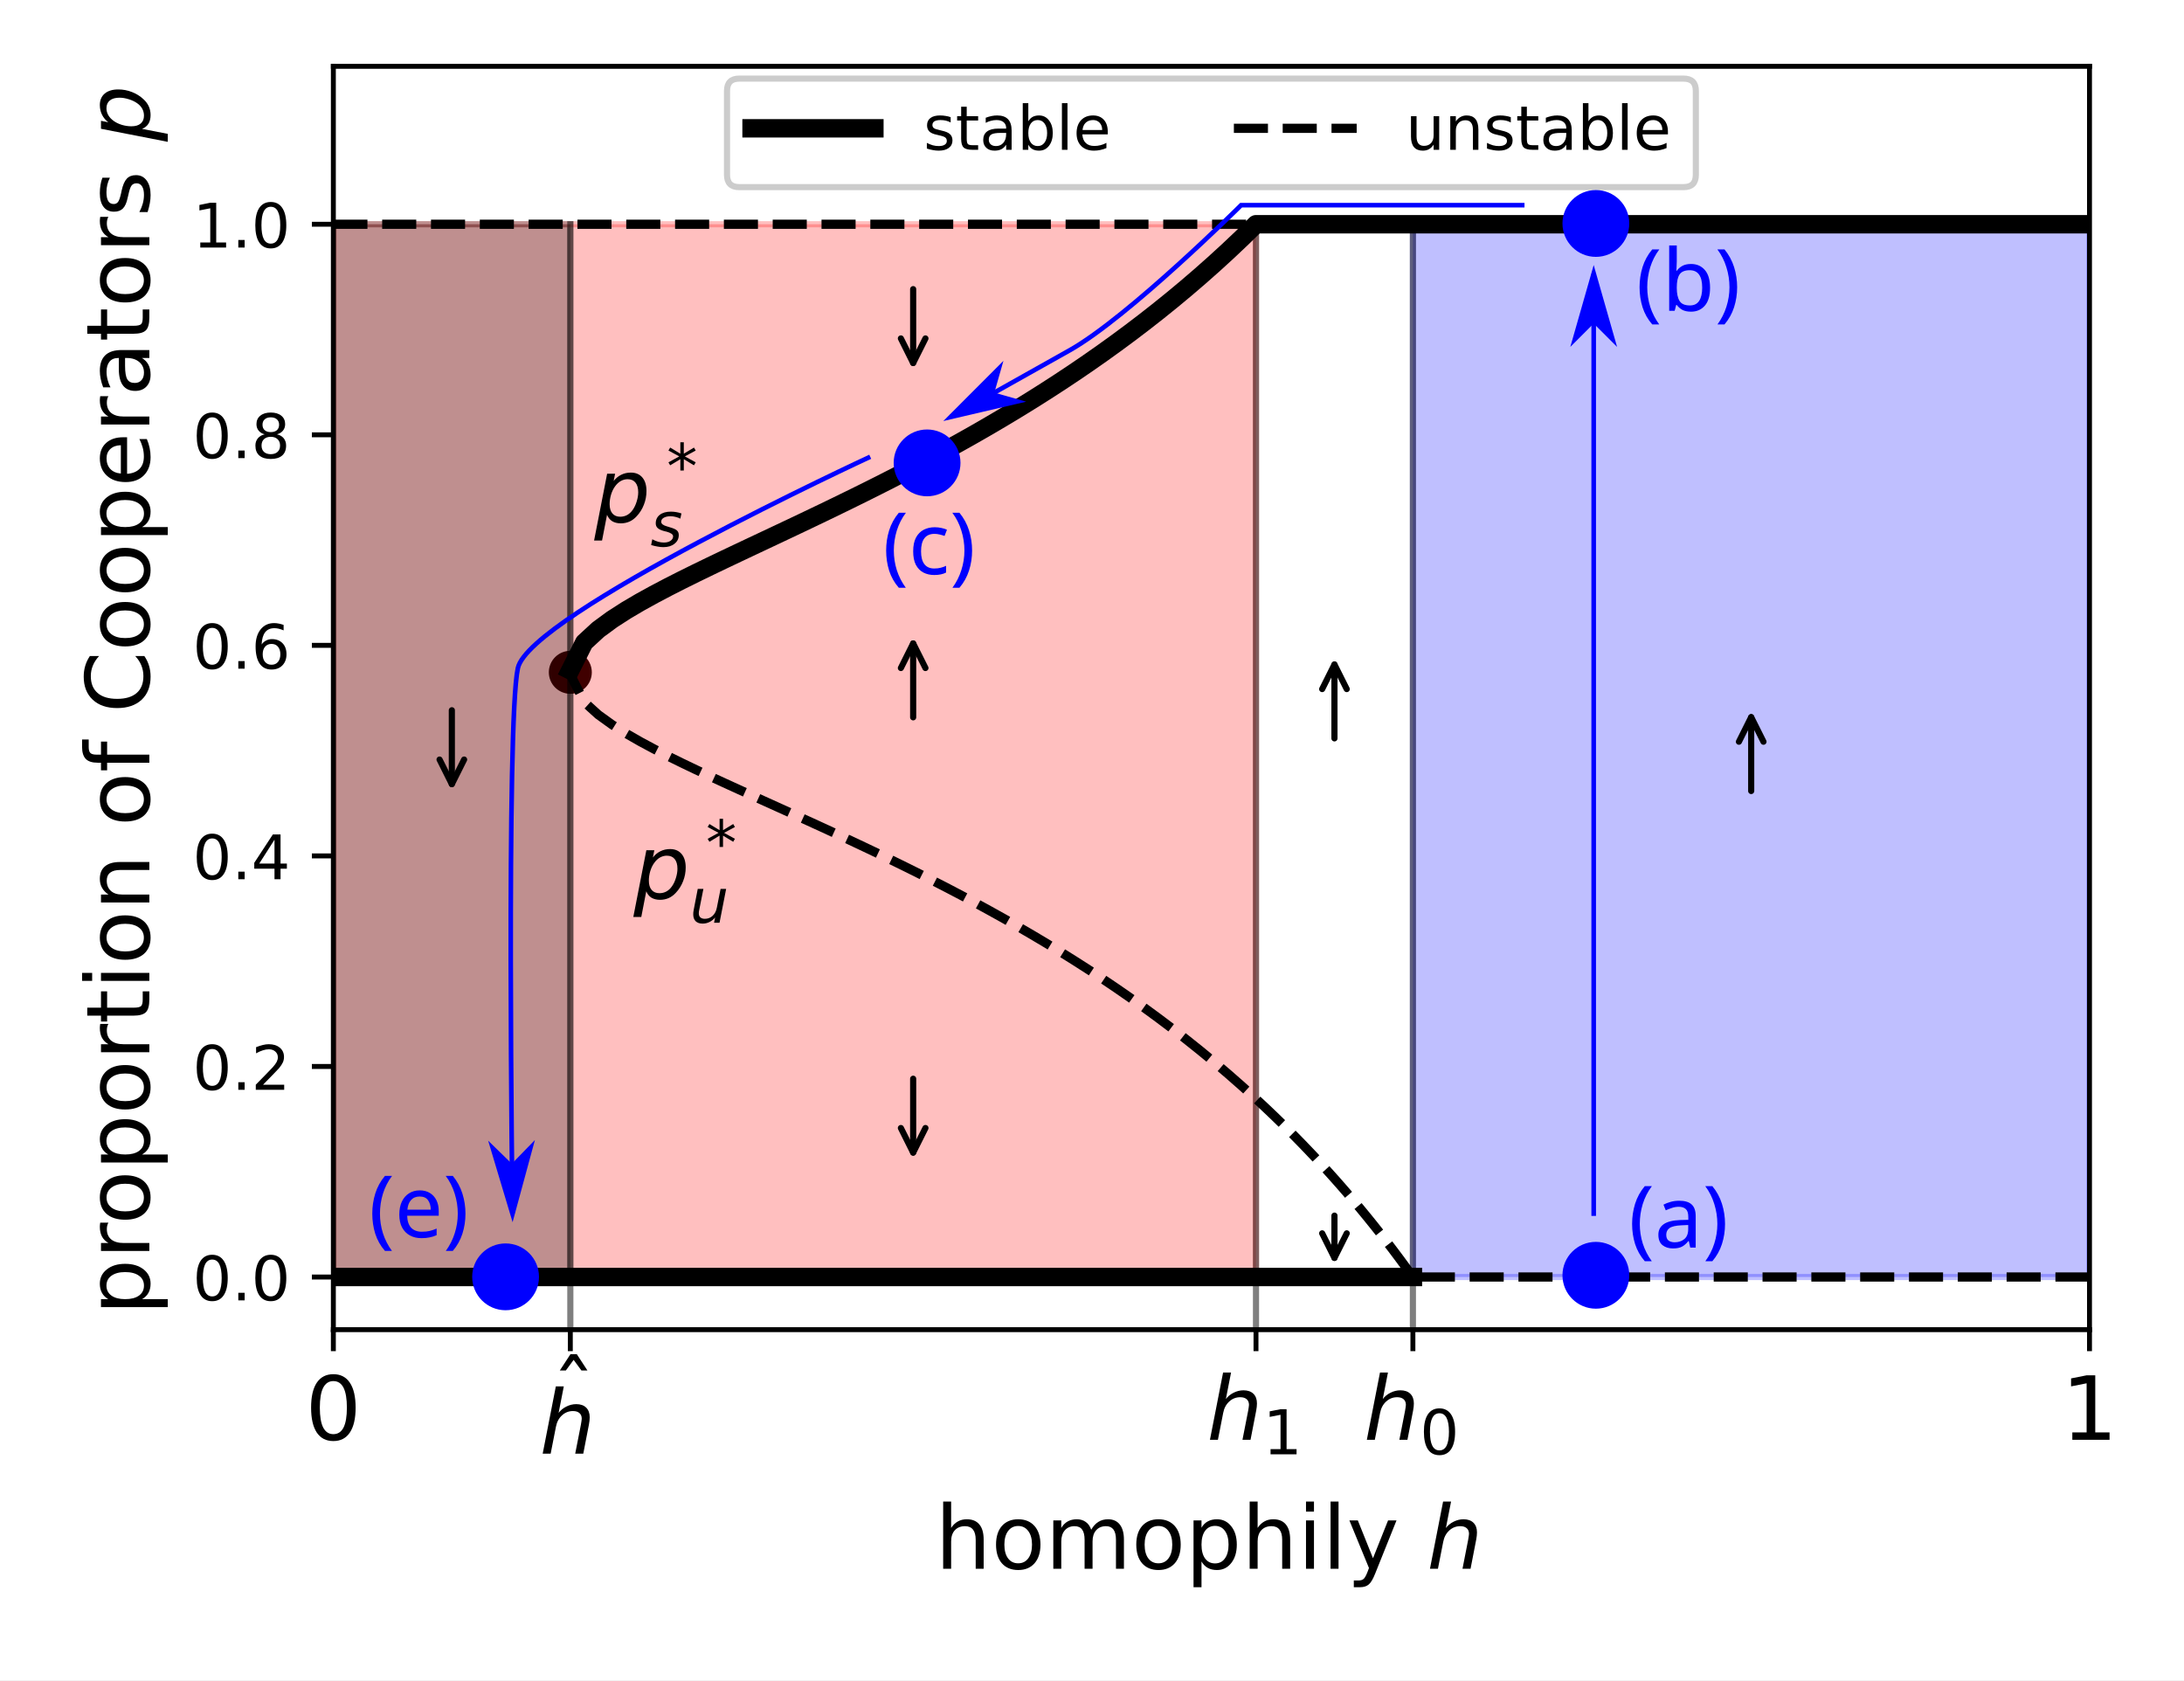
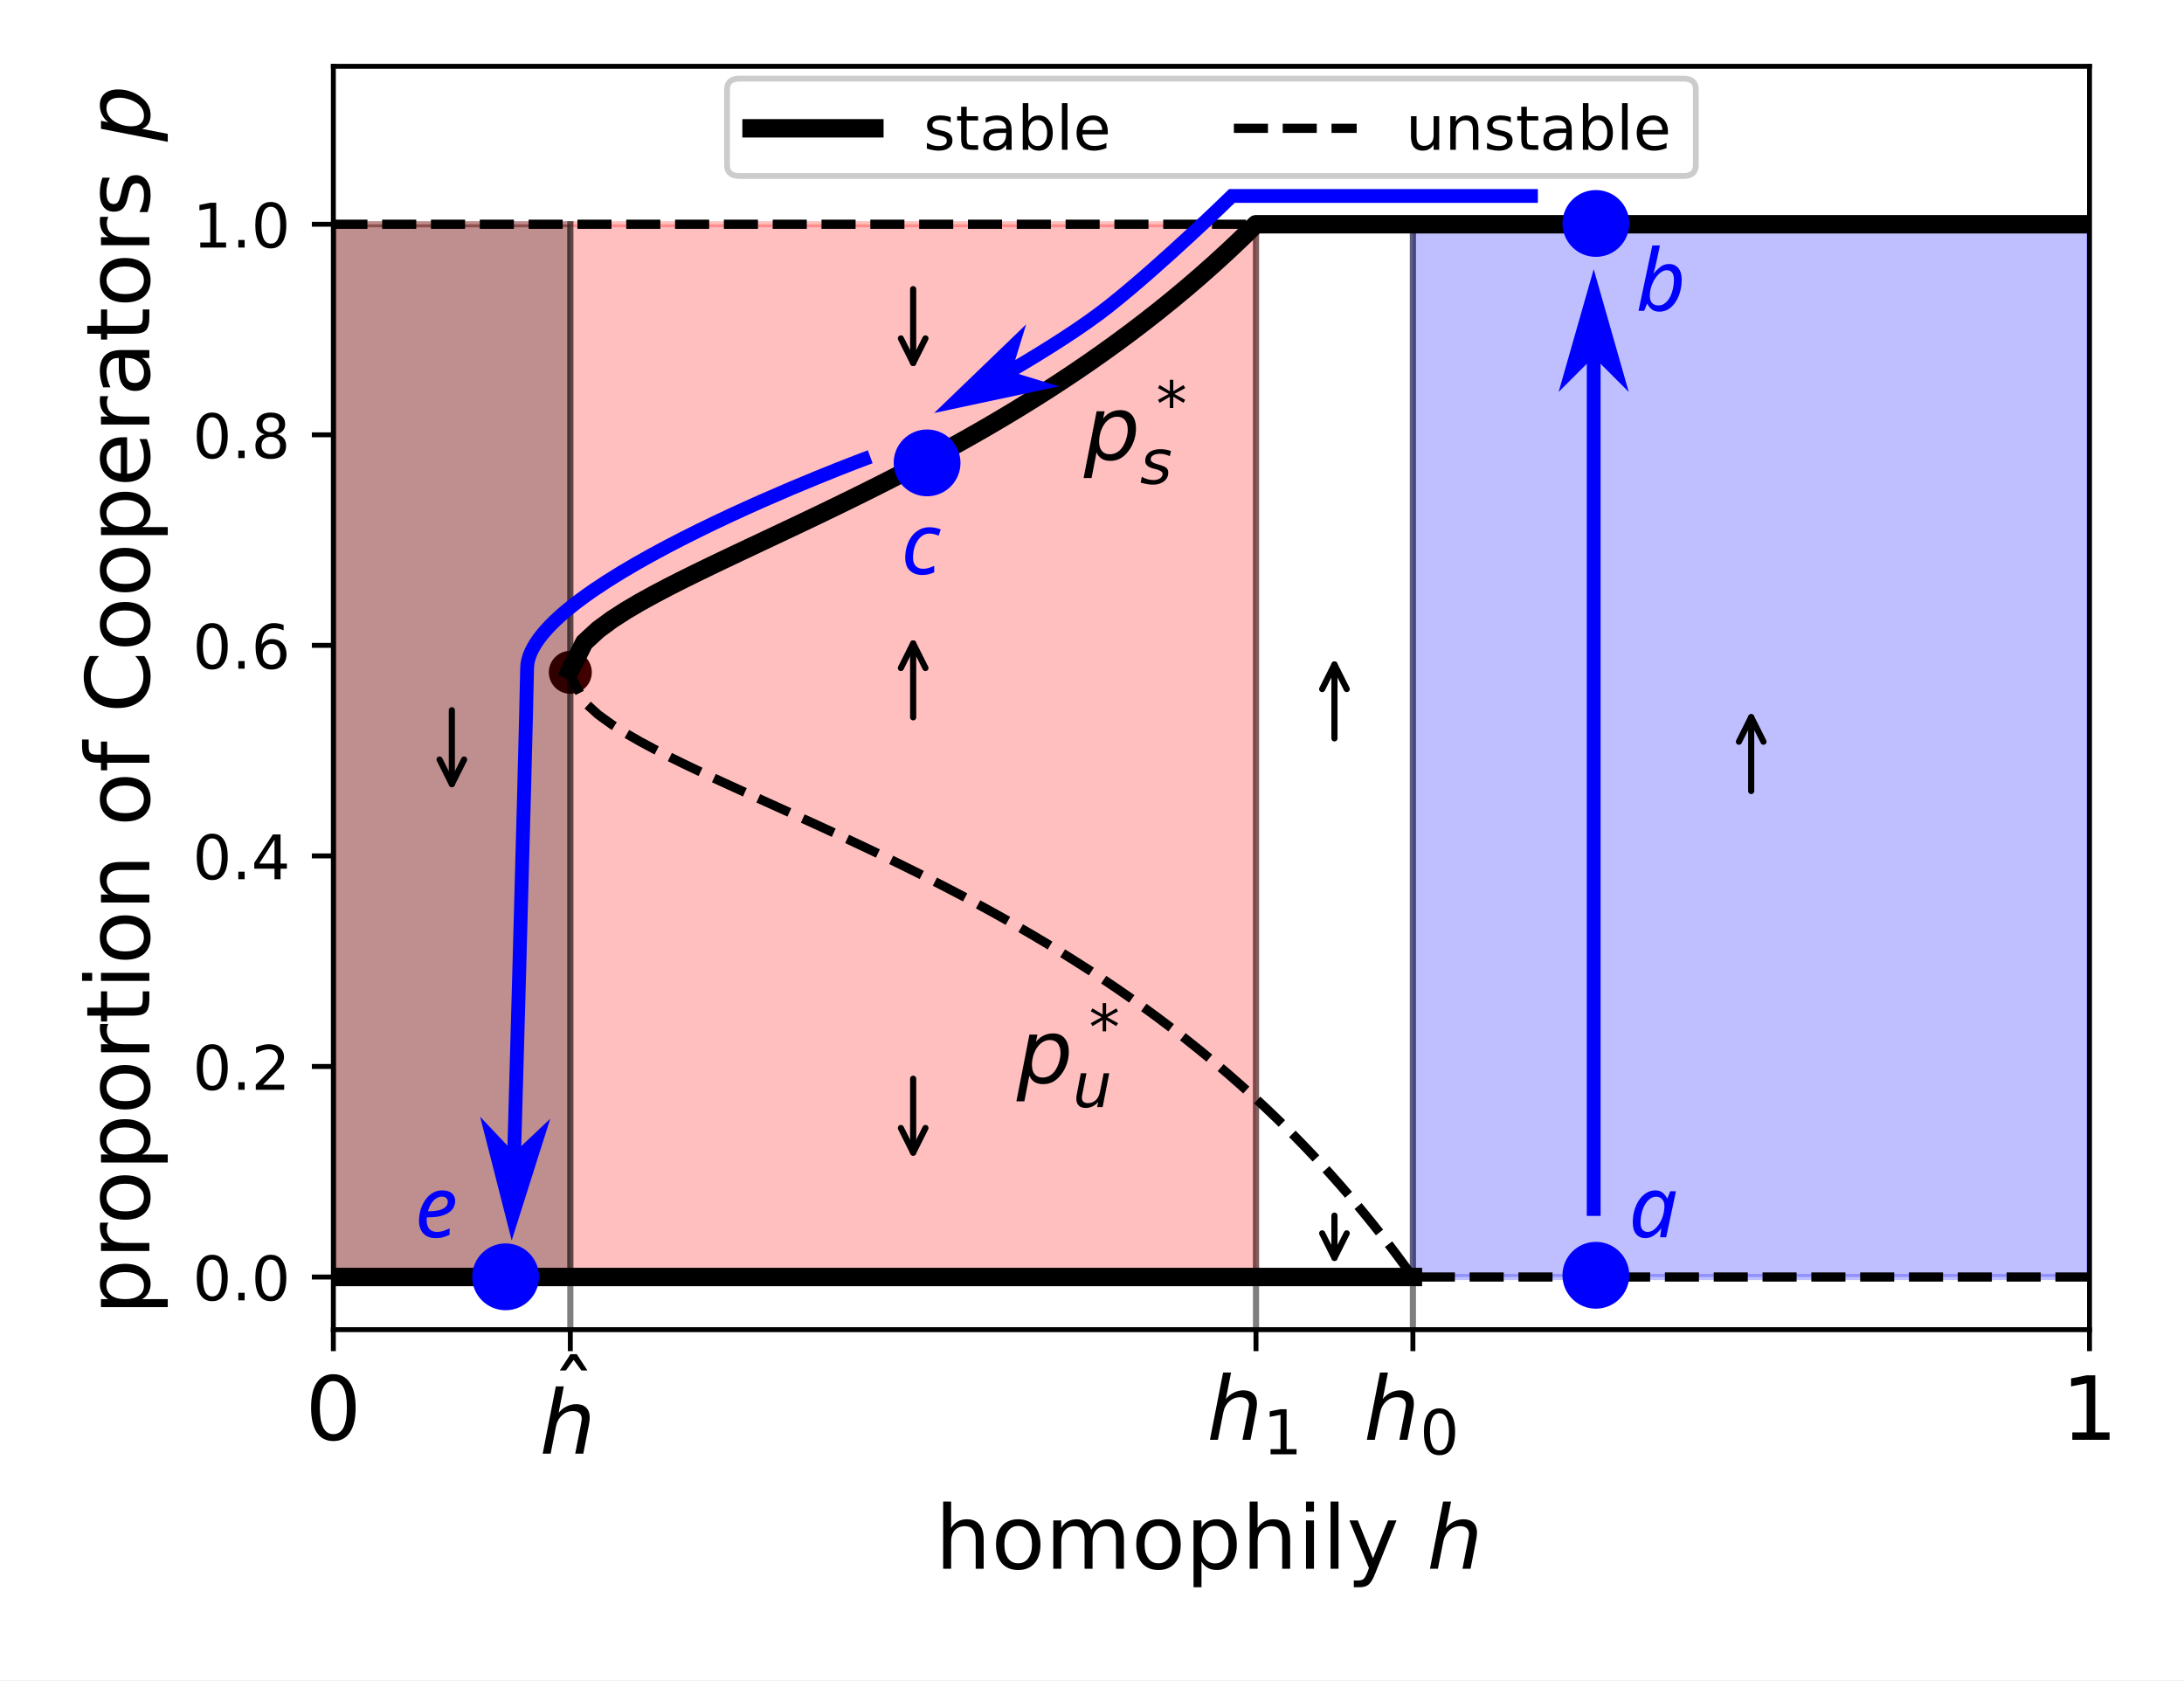
<svg xmlns="http://www.w3.org/2000/svg" version="1.1" id="svg2" xml:space="preserve" width="474.24" height="364.8" viewBox="0 0 474.24 364.8">
  <defs id="defs6">
+     <marker style="overflow:visible;" id="marker1462" refX="0.0" refY="0.0" orient="auto">
+       <path transform="scale(0.4) rotate(180) translate(10,0)" style="fill-rule:evenodd;stroke:#0000ff;stroke-width:1pt;stroke-opacity:1;fill:#0000ff;fill-opacity:1" d="M 0.0,0.0 L 5.0,-5.0 L -12.5,0.0 L 5.0,5.0 L 0.0,0.0 z " id="path1460" />
+     </marker>
+     <marker style="overflow:visible;" id="marker1386" refX="0.0" refY="0.0" orient="auto">
+       <path transform="scale(0.4) rotate(180) translate(10,0)" style="fill-rule:evenodd;stroke:#0000ff;stroke-width:1pt;stroke-opacity:1;fill:#0000ff;fill-opacity:1" d="M 0.0,0.0 L 5.0,-5.0 L -12.5,0.0 L 5.0,5.0 L 0.0,0.0 z " id="path1384" />
+     </marker>
+     <marker style="overflow:visible;" id="Arrow1Mend" refX="0.0" refY="0.0" orient="auto">
+       <path transform="scale(0.4) rotate(180) translate(10,0)" style="fill-rule:evenodd;stroke:#0000ff;stroke-width:1pt;stroke-opacity:1;fill:#0000ff;fill-opacity:1" d="M 0.0,0.0 L 5.0,-5.0 L -12.5,0.0 L 5.0,5.0 L 0.0,0.0 z " id="path1051" />
+     </marker>
    <marker style="overflow:visible;" id="marker1637" refX="0.0" refY="0.0" orient="auto">
      <path transform="scale(0.8) rotate(180) translate(12.5,0)" style="fill-rule:evenodd;stroke:#0000ff;stroke-width:1pt;stroke-opacity:1;fill:#0000ff;fill-opacity:1" d="M 0.0,0.0 L 5.0,-5.0 L -12.5,0.0 L 5.0,5.0 L 0.0,0.0 z " id="path1635" />
-     </marker>
-     <marker style="overflow:visible;" id="marker1595" refX="0.0" refY="0.0" orient="auto">
-       <path transform="scale(0.8) rotate(180) translate(12.5,0)" style="fill-rule:evenodd;stroke:#0000ff;stroke-width:1pt;stroke-opacity:1;fill:#0000ff;fill-opacity:1" d="M 0.0,0.0 L 5.0,-5.0 L -12.5,0.0 L 5.0,5.0 L 0.0,0.0 z " id="path1593" />
-     </marker>
-     <marker style="overflow:visible;" id="Arrow1Lend" refX="0.0" refY="0.0" orient="auto">
-       <path transform="scale(0.8) rotate(180) translate(12.5,0)" style="fill-rule:evenodd;stroke:#0000ff;stroke-width:1pt;stroke-opacity:1;fill:#0000ff;fill-opacity:1" d="M 0.0,0.0 L 5.0,-5.0 L -12.5,0.0 L 5.0,5.0 L 0.0,0.0 z " id="path1264" />
    </marker>
    <clipPath clipPathUnits="userSpaceOnUse" id="clipPath22">
      <path d="m 54.29,57.08 h 286 V 262.8 h -286 z" id="path20" />
    </clipPath>
    <clipPath clipPathUnits="userSpaceOnUse" id="clipPath32">
      <path d="m 54.29,57.08 h 286 V 262.8 h -286 z" id="path30" />
    </clipPath>
    <clipPath clipPathUnits="userSpaceOnUse" id="clipPath42">
      <path d="m 54.29,57.08 h 286 V 262.8 h -286 z" id="path40" />
    </clipPath>
    <clipPath clipPathUnits="userSpaceOnUse" id="clipPath52">
      <path d="m 54.29,57.08 h 286 V 262.8 h -286 z" id="path50" />
    </clipPath>
    <clipPath clipPathUnits="userSpaceOnUse" id="clipPath80">
      <path d="M -1021,-463 H 1794 V 1233 H -1021 Z" id="path78" />
    </clipPath>
    <clipPath clipPathUnits="userSpaceOnUse" id="clipPath176">
      <path d="m 54.29,57.08 h 286 V 262.8 h -286 z" id="path174" />
    </clipPath>
    <clipPath clipPathUnits="userSpaceOnUse" id="clipPath186">
      <path d="m 54.29,57.08 h 286 V 262.8 h -286 z" id="path184" />
    </clipPath>
    <clipPath clipPathUnits="userSpaceOnUse" id="clipPath196">
      <path d="m 54.29,57.08 h 286 V 262.8 h -286 z" id="path194" />
    </clipPath>
    <clipPath clipPathUnits="userSpaceOnUse" id="clipPath206">
      <path d="m 54.29,57.08 h 286 V 262.8 h -286 z" id="path204" />
    </clipPath>
    <clipPath clipPathUnits="userSpaceOnUse" id="clipPath216">
      <path d="m 54.29,57.08 h 286 V 262.8 h -286 z" id="path214" />
    </clipPath>
    <clipPath clipPathUnits="userSpaceOnUse" id="clipPath226">
      <path d="m 54.29,57.08 h 286 V 262.8 h -286 z" id="path224" />
    </clipPath>
    <clipPath clipPathUnits="userSpaceOnUse" id="clipPath236">
      <path d="m 54.29,57.08 h 286 V 262.8 h -286 z" id="path234" />
    </clipPath>
  </defs>
  <g id="g10" transform="matrix(1.333333,0,0,-1.333333,0,364.8)">
    <path d="M 0,0 H 355.68 V 273.6 H 0 Z" style="fill:#ffffff;fill-opacity:1;fill-rule:nonzero;stroke:none" id="path12" />
    <path d="m 54.29,57.08 h 286 V 262.8 h -286 z" style="fill:#ffffff;fill-opacity:1;fill-rule:nonzero;stroke:none" id="path14" />
    <g id="g16">
      <g id="g18" clip-path="url(#clipPath22)">
        <path d="m 92.882,161.122 c 0.796,0 1.559,0.316 2.121,0.879 0.563,0.563 0.879,1.326 0.879,2.121 0,0.796 -0.316,1.559 -0.879,2.121 -0.563,0.563 -1.326,0.879 -2.121,0.879 -0.796,0 -1.559,-0.316 -2.121,-0.879 -0.563,-0.563 -0.879,-1.326 -0.879,-2.121 0,-0.796 0.316,-1.559 0.879,-2.121 0.563,-0.563 1.326,-0.879 2.121,-0.879 z" style="fill:#000000;fill-opacity:1;fill-rule:nonzero;stroke:#000000;stroke-width:1;stroke-linecap:butt;stroke-linejoin:round;stroke-miterlimit:10;stroke-dasharray:none;stroke-opacity:1" id="path24" />
      </g>
    </g>
    <g id="g26">
      <g id="g28" clip-path="url(#clipPath32)">
        <path d="M 340.29,65.652 V 237.085 H 230.101 V 65.652 Z" style="fill:#0000ff;fill-opacity:0.25;fill-rule:nonzero;stroke:#0000ff;stroke-width:1;stroke-linecap:butt;stroke-linejoin:miter;stroke-miterlimit:10;stroke-dasharray:none;stroke-opacity:0.25" id="path34" />
      </g>
    </g>
    <g id="g36">
      <g id="g38" clip-path="url(#clipPath42)">
        <path d="M 204.548,65.652 V 237.085 H 54.29 V 65.652 Z" style="fill:#ff0000;fill-opacity:0.25;fill-rule:nonzero;stroke:#ff0000;stroke-width:1;stroke-linecap:butt;stroke-linejoin:miter;stroke-miterlimit:10;stroke-dasharray:none;stroke-opacity:0.25" id="path44" />
      </g>
    </g>
    <g id="g46">
      <g id="g48" clip-path="url(#clipPath52)">
        <path d="M 92.882,65.652 V 237.085 H 54.29 V 65.652 Z" style="fill:#000000;fill-opacity:0.25;fill-rule:nonzero;stroke:#000000;stroke-width:1;stroke-linecap:butt;stroke-linejoin:miter;stroke-miterlimit:10;stroke-dasharray:none;stroke-opacity:0.25" id="path54" />
      </g>
    </g>
    <g id="g56">
      <path d="m 54.29,57.08 v -3.5" style="fill:#000000;fill-opacity:1;fill-rule:nonzero;stroke:#000000;stroke-width:0.8;stroke-linecap:butt;stroke-linejoin:round;stroke-miterlimit:10;stroke-dasharray:none;stroke-opacity:1" id="path58" />
      <text transform="matrix(1,0,0,-1,49.71187,39.1425)" style="font-variant:normal;font-weight:normal;font-size:14.4px;font-family:'DejaVu Sans';-inkscape-font-specification:DejaVuSans;writing-mode:lr-tb;fill:#000000;fill-opacity:1;fill-rule:nonzero;stroke:none" id="text62">
        <tspan x="0" y="0" id="tspan60">0</tspan>
      </text>
      <path d="m 92.882,57.08 v -3.5" style="fill:#000000;fill-opacity:1;fill-rule:nonzero;stroke:#000000;stroke-width:0.8;stroke-linecap:butt;stroke-linejoin:round;stroke-miterlimit:10;stroke-dasharray:none;stroke-opacity:1" id="path64" />
      <g id="g66" transform="translate(87.88169,36.08)">
        <text transform="matrix(1,0,0,-1,0,0.809375)" style="font-style:italic;font-variant:normal;font-size:14.4px;font-family:'DejaVu Sans';-inkscape-font-specification:DejaVuSans-Oblique;writing-mode:lr-tb;fill:#000000;fill-opacity:1;fill-rule:nonzero;stroke:none" id="text70">
          <tspan x="0" y="0" id="tspan68">h</tspan>
        </text>
        <g id="g72" transform="matrix(0.0144,0,0,0.0144,9.123905,5.484375)">
          <g id="g74">
            <g id="g76" clip-path="url(#clipPath80)">
              <path d="m -285,800 h 72 L -93,616 h -68 l -88,120 -88,-120 h -68 l 120,184 m 36,-240 v 0" style="fill:#000000;fill-opacity:1;fill-rule:nonzero;stroke:none" id="path82" />
            </g>
          </g>
        </g>
      </g>
      <path d="m 204.548,57.08 v -3.5" style="fill:#000000;fill-opacity:1;fill-rule:nonzero;stroke:#000000;stroke-width:0.8;stroke-linecap:butt;stroke-linejoin:round;stroke-miterlimit:10;stroke-dasharray:none;stroke-opacity:1" id="path84" />
      <g id="g86" transform="translate(196.5481,39.08)">
        <text transform="matrix(1,0,0,-1,0,0.0625)" style="font-style:italic;font-variant:normal;font-size:14.4px;font-family:'DejaVu Sans';-inkscape-font-specification:DejaVuSans-Oblique;writing-mode:lr-tb;fill:#000000;fill-opacity:1;fill-rule:nonzero;stroke:none" id="text90">
          <tspan x="0" y="0" id="tspan88">h</tspan>
        </text>
        <text transform="matrix(1,0,0,-1,9.120621,-2.3)" style="font-variant:normal;font-weight:normal;font-size:10.08px;font-family:'DejaVu Sans';-inkscape-font-specification:DejaVuSans;writing-mode:lr-tb;fill:#000000;fill-opacity:1;fill-rule:nonzero;stroke:none" id="text94">
          <tspan x="0" y="0" id="tspan92">1</tspan>
        </text>
      </g>
      <path d="m 230.101,57.08 v -3.5" style="fill:#000000;fill-opacity:1;fill-rule:nonzero;stroke:#000000;stroke-width:0.8;stroke-linecap:butt;stroke-linejoin:round;stroke-miterlimit:10;stroke-dasharray:none;stroke-opacity:1" id="path96" />
      <g id="g98" transform="translate(222.1009,39.08)">
        <text transform="matrix(1,0,0,-1,0,0.0625)" style="font-style:italic;font-variant:normal;font-size:14.4px;font-family:'DejaVu Sans';-inkscape-font-specification:DejaVuSans-Oblique;writing-mode:lr-tb;fill:#000000;fill-opacity:1;fill-rule:nonzero;stroke:none" id="text102">
          <tspan x="0" y="0" id="tspan100">h</tspan>
        </text>
        <text transform="matrix(1,0,0,-1,9.120621,-2.3)" style="font-variant:normal;font-weight:normal;font-size:10.08px;font-family:'DejaVu Sans';-inkscape-font-specification:DejaVuSans;writing-mode:lr-tb;fill:#000000;fill-opacity:1;fill-rule:nonzero;stroke:none" id="text106">
          <tspan x="0" y="0" id="tspan104">0</tspan>
        </text>
      </g>
      <path d="m 340.29,57.08 v -3.5" style="fill:#000000;fill-opacity:1;fill-rule:nonzero;stroke:#000000;stroke-width:0.8;stroke-linecap:butt;stroke-linejoin:round;stroke-miterlimit:10;stroke-dasharray:none;stroke-opacity:1" id="path108" />
      <text transform="matrix(1,0,0,-1,335.7119,39.1425)" style="font-variant:normal;font-weight:normal;font-size:14.4px;font-family:'DejaVu Sans';-inkscape-font-specification:DejaVuSans;writing-mode:lr-tb;fill:#000000;fill-opacity:1;fill-rule:nonzero;stroke:none" id="text112">
        <tspan x="0" y="0" id="tspan110">1</tspan>
      </text>
      <g id="g114" transform="translate(152.29,18.08)">
        <text transform="matrix(1,0,0,-1,0,0.0625)" style="font-variant:normal;font-weight:normal;font-size:14.4px;font-family:'DejaVu Sans';-inkscape-font-specification:DejaVuSans;writing-mode:lr-tb;fill:#000000;fill-opacity:1;fill-rule:nonzero;stroke:none" id="text118">
          <tspan x="0 9.121 17.925 31.943 40.748 49.882 59.003 63.001 66.999 75.516" y="0" id="tspan116">homophily </tspan>
        </text>
        <text transform="matrix(1,0,0,-1,80.08997,0.0625)" style="font-style:italic;font-variant:normal;font-size:14.4px;font-family:'DejaVu Sans';-inkscape-font-specification:DejaVuSans-Oblique;writing-mode:lr-tb;fill:#000000;fill-opacity:1;fill-rule:nonzero;stroke:none" id="text122">
          <tspan x="0" y="0" id="tspan120">h</tspan>
        </text>
      </g>
      <path d="m 54.29,65.652 h -3.5" style="fill:#000000;fill-opacity:1;fill-rule:nonzero;stroke:#000000;stroke-width:0.8;stroke-linecap:butt;stroke-linejoin:round;stroke-miterlimit:10;stroke-dasharray:none;stroke-opacity:1" id="path124" />
      <text transform="matrix(1,0,0,-1,31.38375,61.85479)" style="font-variant:normal;font-weight:normal;font-size:10px;font-family:'DejaVu Sans';-inkscape-font-specification:DejaVuSans;writing-mode:lr-tb;fill:#000000;fill-opacity:1;fill-rule:nonzero;stroke:none" id="text128">
        <tspan x="0 6.36 9.54" y="0" id="tspan126">0.0</tspan>
      </text>
      <path d="m 54.29,99.938 h -3.5" style="fill:#000000;fill-opacity:1;fill-rule:nonzero;stroke:#000000;stroke-width:0.8;stroke-linecap:butt;stroke-linejoin:round;stroke-miterlimit:10;stroke-dasharray:none;stroke-opacity:1" id="path130" />
      <text transform="matrix(1,0,0,-1,31.38375,96.14146)" style="font-variant:normal;font-weight:normal;font-size:10px;font-family:'DejaVu Sans';-inkscape-font-specification:DejaVuSans;writing-mode:lr-tb;fill:#000000;fill-opacity:1;fill-rule:nonzero;stroke:none" id="text134">
        <tspan x="0 6.36 9.54" y="0" id="tspan132">0.2</tspan>
      </text>
      <path d="m 54.29,134.225 h -3.5" style="fill:#000000;fill-opacity:1;fill-rule:nonzero;stroke:#000000;stroke-width:0.8;stroke-linecap:butt;stroke-linejoin:round;stroke-miterlimit:10;stroke-dasharray:none;stroke-opacity:1" id="path136" />
      <text transform="matrix(1,0,0,-1,31.38375,130.4281)" style="font-variant:normal;font-weight:normal;font-size:10px;font-family:'DejaVu Sans';-inkscape-font-specification:DejaVuSans;writing-mode:lr-tb;fill:#000000;fill-opacity:1;fill-rule:nonzero;stroke:none" id="text140">
        <tspan x="0 6.36 9.54" y="0" id="tspan138">0.4</tspan>
      </text>
      <path d="m 54.29,168.512 h -3.5" style="fill:#000000;fill-opacity:1;fill-rule:nonzero;stroke:#000000;stroke-width:0.8;stroke-linecap:butt;stroke-linejoin:round;stroke-miterlimit:10;stroke-dasharray:none;stroke-opacity:1" id="path142" />
      <text transform="matrix(1,0,0,-1,31.38375,164.7148)" style="font-variant:normal;font-weight:normal;font-size:10px;font-family:'DejaVu Sans';-inkscape-font-specification:DejaVuSans;writing-mode:lr-tb;fill:#000000;fill-opacity:1;fill-rule:nonzero;stroke:none" id="text146">
        <tspan x="0 6.36 9.54" y="0" id="tspan144">0.6</tspan>
      </text>
      <path d="m 54.29,202.798 h -3.5" style="fill:#000000;fill-opacity:1;fill-rule:nonzero;stroke:#000000;stroke-width:0.8;stroke-linecap:butt;stroke-linejoin:round;stroke-miterlimit:10;stroke-dasharray:none;stroke-opacity:1" id="path148" />
      <text transform="matrix(1,0,0,-1,31.38375,199.0015)" style="font-variant:normal;font-weight:normal;font-size:10px;font-family:'DejaVu Sans';-inkscape-font-specification:DejaVuSans;writing-mode:lr-tb;fill:#000000;fill-opacity:1;fill-rule:nonzero;stroke:none" id="text152">
        <tspan x="0 6.36 9.54" y="0" id="tspan150">0.8</tspan>
      </text>
      <path d="m 54.29,237.085 h -3.5" style="fill:#000000;fill-opacity:1;fill-rule:nonzero;stroke:#000000;stroke-width:0.8;stroke-linecap:butt;stroke-linejoin:round;stroke-miterlimit:10;stroke-dasharray:none;stroke-opacity:1" id="path154" />
      <text transform="matrix(1,0,0,-1,31.38375,233.2881)" style="font-variant:normal;font-weight:normal;font-size:10px;font-family:'DejaVu Sans';-inkscape-font-specification:DejaVuSans;writing-mode:lr-tb;fill:#000000;fill-opacity:1;fill-rule:nonzero;stroke:none" id="text158">
        <tspan x="0 6.36 9.54" y="0" id="tspan156">1.0</tspan>
      </text>
      <g id="g160" transform="rotate(90,-17.52812,41.91188)">
        <text transform="matrix(1,0,0,-1,0,0.0625)" style="font-variant:normal;font-weight:normal;font-size:14.4px;font-family:'DejaVu Sans';-inkscape-font-specification:DejaVuSans;writing-mode:lr-tb;fill:#000000;fill-opacity:1;fill-rule:nonzero;stroke:none" id="text164">
          <tspan x="0 9.135 15.051 23.856 32.99 41.795 47.711 53.353 57.352 66.156 75.277 79.851 88.655 93.722 98.296 108.344 117.149 125.953 135.088 143.941 149.858 158.676 164.319 173.123 179.04 186.537" y="0" id="tspan162">proportion of Cooperators </tspan>
        </text>
        <text transform="matrix(1,0,0,-1,191.1113,0.0625)" style="font-style:italic;font-variant:normal;font-size:14.4px;font-family:'DejaVu Sans';-inkscape-font-specification:DejaVuSans-Oblique;writing-mode:lr-tb;fill:#000000;fill-opacity:1;fill-rule:nonzero;stroke:none" id="text168">
          <tspan x="0" y="0" id="tspan166">p</tspan>
        </text>
      </g>
    </g>
    <g id="g170">
      <g id="g172" clip-path="url(#clipPath176)">
        <path d="m 340.29,237.085 h -110.189 -1.065 -1.065 -1.065 -1.065 -1.065 -1.065 -1.065 -1.065 -1.065 -1.065 -1.065 -1.065 -1.065 -1.065 -1.065 -1.065 -1.065 -1.065 -1.065 -1.065 -1.065 -1.065 -1.065 -1.065 l -2.279,-2.228 -2.279,-2.154 -2.279,-2.084 -2.279,-2.018 -2.279,-1.955 -2.279,-1.895 -2.279,-1.839 -2.279,-1.785 -2.279,-1.733 -2.279,-1.685 -2.279,-1.639 -2.279,-1.595 -2.279,-1.553 -2.279,-1.513 -2.279,-1.476 -2.279,-1.44 -2.279,-1.406 -2.279,-1.374 -2.279,-1.343 -2.279,-1.315 -2.279,-1.287 -2.279,-1.262 -2.279,-1.238 -2.279,-1.215 -2.279,-1.194 -2.279,-1.175 -2.279,-1.157 -2.279,-1.14 -2.279,-1.125 -2.279,-1.112 -2.279,-1.101 -2.279,-1.091 -2.279,-1.083 -2.279,-1.077 -2.279,-1.074 -2.279,-1.073 -2.279,-1.076 -2.279,-1.081 -2.279,-1.091 -2.279,-1.106 -2.279,-1.128 -2.279,-1.158 -2.279,-1.199 -2.279,-1.257 -2.279,-1.34 -2.279,-1.465 -2.279,-1.673 -2.279,-2.097 -2.279,-4.532" style="fill:none;stroke:#000000;stroke-width:3;stroke-linecap:square;stroke-linejoin:round;stroke-miterlimit:10;stroke-dasharray:none;stroke-opacity:1" id="path178" />
      </g>
    </g>
    <g id="g180">
      <g id="g182" clip-path="url(#clipPath186)">
        <path d="M 340.29,65.652 H 230.101 l -1.065,1.477 -1.065,1.449 -1.065,1.421 -1.065,1.395 -1.065,1.369 -1.065,1.343 -1.065,1.319 -1.065,1.295 -1.065,1.272 -1.065,1.249 -1.065,1.227 -1.065,1.206 -1.065,1.185 -1.065,1.165 -1.065,1.145 -1.065,1.126 -1.065,1.107 -1.065,1.089 -1.065,1.071 -1.065,1.054 -1.065,1.037 -1.065,1.021 -1.065,1.005 -1.065,0.989 -2.279,2.067 -2.279,2 -2.279,1.938 -2.279,1.878 -2.279,1.821 -2.279,1.768 -2.279,1.716 -2.279,1.668 -2.279,1.622 -2.279,1.578 -2.279,1.536 -2.279,1.496 -2.279,1.458 -2.279,1.422 -2.279,1.388 -2.279,1.356 -2.279,1.325 -2.279,1.296 -2.279,1.269 -2.279,1.243 -2.279,1.218 -2.279,1.195 -2.279,1.173 -2.279,1.153 -2.279,1.134 -2.279,1.116 -2.279,1.1 -2.279,1.086 -2.279,1.073 -2.279,1.061 -2.279,1.051 -2.279,1.043 -2.279,1.037 -2.279,1.032 -2.279,1.03 -2.279,1.031 -2.279,1.034 -2.279,1.041 -2.279,1.052 -2.279,1.068 -2.279,1.091 -2.279,1.122 -2.279,1.164 -2.279,1.223 -2.279,1.306 -2.279,1.433 -2.279,1.642 -2.279,2.067 -2.279,4.502" style="fill:none;stroke:#000000;stroke-width:1.5;stroke-linecap:butt;stroke-linejoin:round;stroke-miterlimit:10;stroke-dasharray:5.55, 2.4;stroke-dashoffset:0;stroke-opacity:1" id="path188" />
      </g>
    </g>
    <g id="g190">
      <g id="g192" clip-path="url(#clipPath196)">
        <path d="M 54.29,65.652 H 230.101" style="fill:none;stroke:#000000;stroke-width:3;stroke-linecap:square;stroke-linejoin:round;stroke-miterlimit:10;stroke-dasharray:none;stroke-opacity:1" id="path198" />
      </g>
    </g>
    <g id="g200">
      <g id="g202" clip-path="url(#clipPath206)">
        <path d="M 54.29,237.085 H 204.548" style="fill:none;stroke:#000000;stroke-width:1.5;stroke-linecap:butt;stroke-linejoin:round;stroke-miterlimit:10;stroke-dasharray:5.55, 2.4;stroke-dashoffset:0;stroke-opacity:1" id="path208" />
      </g>
    </g>
    <g id="g210">
      <g id="g212" clip-path="url(#clipPath216)">
        <path d="M 92.882,48.508 V 237.085" style="fill:none;stroke:#000000;stroke-width:1;stroke-linecap:square;stroke-linejoin:round;stroke-miterlimit:10;stroke-dasharray:none;stroke-opacity:0.5" id="path218" />
      </g>
    </g>
    <g id="g220">
      <g id="g222" clip-path="url(#clipPath226)">
        <path d="M 230.101,48.508 V 237.085" style="fill:none;stroke:#000000;stroke-width:1;stroke-linecap:square;stroke-linejoin:round;stroke-miterlimit:10;stroke-dasharray:none;stroke-opacity:0.5" id="path228" />
      </g>
    </g>
    <g id="g230">
      <g id="g232" clip-path="url(#clipPath236)">
        <path d="M 204.548,48.508 V 237.085" style="fill:none;stroke:#000000;stroke-width:1;stroke-linecap:square;stroke-linejoin:round;stroke-miterlimit:10;stroke-dasharray:none;stroke-opacity:0.5" id="path238" />
      </g>
    </g>
    <path d="M 54.29,57.08 V 262.8" style="fill:none;stroke:#000000;stroke-width:0.8;stroke-linecap:square;stroke-linejoin:miter;stroke-miterlimit:10;stroke-dasharray:none;stroke-opacity:1" id="path242" />
    <path d="M 340.29,57.08 V 262.8" style="fill:none;stroke:#000000;stroke-width:0.8;stroke-linecap:square;stroke-linejoin:miter;stroke-miterlimit:10;stroke-dasharray:none;stroke-opacity:1" id="path244" />
    <path d="m 54.29,57.08 h 286" style="fill:none;stroke:#000000;stroke-width:0.8;stroke-linecap:square;stroke-linejoin:miter;stroke-miterlimit:10;stroke-dasharray:none;stroke-opacity:1" id="path246" />
    <path d="m 54.29,262.8 h 286" style="fill:none;stroke:#000000;stroke-width:0.8;stroke-linecap:square;stroke-linejoin:miter;stroke-miterlimit:10;stroke-dasharray:none;stroke-opacity:1" id="path248" />
-     <g id="g250" transform="translate(96.79831,188.576)">
+     <g id="g250" transform="translate(176.5178,198.7491)">
      <text transform="matrix(1,0,0,-1,0,0.00625)" style="font-style:italic;font-variant:normal;font-size:14.4px;font-family:'DejaVu Sans';-inkscape-font-specification:DejaVuSans-Oblique;writing-mode:lr-tb;fill:#000000;fill-opacity:1;fill-rule:nonzero;stroke:none" id="text254">
        <tspan x="0" y="0" id="tspan252">p</tspan>
      </text>
      <text transform="matrix(1,0,0,-1,11.7666,5.51875)" style="font-variant:normal;font-weight:normal;font-size:10.08px;font-family:'DejaVu Sans';-inkscape-font-specification:DejaVuSans;writing-mode:lr-tb;fill:#000000;fill-opacity:1;fill-rule:nonzero;stroke:none" id="text258">
        <tspan x="0" y="0" id="tspan256">*</tspan>
      </text>
      <text transform="matrix(1,0,0,-1,9.134674,-3.93125)" style="font-style:italic;font-variant:normal;font-size:10.08px;font-family:'DejaVu Sans';-inkscape-font-specification:DejaVuSans-Oblique;writing-mode:lr-tb;fill:#000000;fill-opacity:1;fill-rule:nonzero;stroke:none" id="text262">
        <tspan x="0" y="0" id="tspan260">s</tspan>
      </text>
    </g>
-     <g id="g264" transform="translate(103.1865,127.2725)">
+     <g id="g264" transform="translate(165.575,97.25357)">
      <text transform="matrix(1,0,0,-1,0,0.00625)" style="font-style:italic;font-variant:normal;font-size:14.4px;font-family:'DejaVu Sans';-inkscape-font-specification:DejaVuSans-Oblique;writing-mode:lr-tb;fill:#000000;fill-opacity:1;fill-rule:nonzero;stroke:none" id="text268">
        <tspan x="0" y="0" id="tspan266">p</tspan>
      </text>
      <text transform="matrix(1,0,0,-1,11.7666,5.51875)" style="font-variant:normal;font-weight:normal;font-size:10.08px;font-family:'DejaVu Sans';-inkscape-font-specification:DejaVuSans;writing-mode:lr-tb;fill:#000000;fill-opacity:1;fill-rule:nonzero;stroke:none" id="text272">
        <tspan x="0" y="0" id="tspan270">*</tspan>
      </text>
      <text transform="matrix(1,0,0,-1,9.134674,-3.93125)" style="font-style:italic;font-variant:normal;font-size:10.08px;font-family:'DejaVu Sans';-inkscape-font-specification:DejaVuSans-Oblique;writing-mode:lr-tb;fill:#000000;fill-opacity:1;fill-rule:nonzero;stroke:none" id="text276">
        <tspan x="0" y="0" id="tspan274">u</tspan>
      </text>
    </g>
    <path d="m 285.195,144.793 c 0,4.382 0,8.392 0,12.028" style="fill:none;stroke:#000000;stroke-width:1;stroke-linecap:round;stroke-linejoin:round;stroke-miterlimit:10;stroke-dasharray:none;stroke-opacity:1" id="path278" />
    <path d="m 283.195,152.821 2,4 2,-4" style="fill:none;stroke:#000000;stroke-width:1;stroke-linecap:round;stroke-linejoin:round;stroke-miterlimit:10;stroke-dasharray:none;stroke-opacity:1" id="path280" />
    <path d="m 217.325,153.365 c 0,4.382 0,8.392 0,12.028" style="fill:none;stroke:#000000;stroke-width:1;stroke-linecap:round;stroke-linejoin:round;stroke-miterlimit:10;stroke-dasharray:none;stroke-opacity:1" id="path282" />
    <path d="m 215.325,161.393 2,4 2,-4" style="fill:none;stroke:#000000;stroke-width:1;stroke-linecap:round;stroke-linejoin:round;stroke-miterlimit:10;stroke-dasharray:none;stroke-opacity:1" id="path284" />
    <path d="m 217.325,75.651 c 0,-2.667 0,-4.962 0,-6.884" style="fill:none;stroke:#000000;stroke-width:1;stroke-linecap:round;stroke-linejoin:round;stroke-miterlimit:10;stroke-dasharray:none;stroke-opacity:1" id="path286" />
    <path d="m 219.325,72.767 -2,-4 -2,4" style="fill:none;stroke:#000000;stroke-width:1;stroke-linecap:round;stroke-linejoin:round;stroke-miterlimit:10;stroke-dasharray:none;stroke-opacity:1" id="path288" />
    <path d="m 148.715,156.793 c 0,4.382 0,8.392 0,12.028" style="fill:none;stroke:#000000;stroke-width:1;stroke-linecap:round;stroke-linejoin:round;stroke-miterlimit:10;stroke-dasharray:none;stroke-opacity:1" id="path290" />
    <path d="m 146.715,164.822 2,4 2,-4" style="fill:none;stroke:#000000;stroke-width:1;stroke-linecap:round;stroke-linejoin:round;stroke-miterlimit:10;stroke-dasharray:none;stroke-opacity:1" id="path292" />
    <path d="m 148.715,97.942 c 0,-4.382 0,-8.392 0,-12.028" style="fill:none;stroke:#000000;stroke-width:1;stroke-linecap:round;stroke-linejoin:round;stroke-miterlimit:10;stroke-dasharray:none;stroke-opacity:1" id="path294" />
    <path d="m 150.715,89.914 -2,-4 -2,4" style="fill:none;stroke:#000000;stroke-width:1;stroke-linecap:round;stroke-linejoin:round;stroke-miterlimit:10;stroke-dasharray:none;stroke-opacity:1" id="path296" />
    <path d="m 148.715,226.517 c 0,-4.382 0,-8.392 0,-12.028" style="fill:none;stroke:#000000;stroke-width:1;stroke-linecap:round;stroke-linejoin:round;stroke-miterlimit:10;stroke-dasharray:none;stroke-opacity:1" id="path298" />
    <path d="m 150.715,218.489 -2,-4 -2,4" style="fill:none;stroke:#000000;stroke-width:1;stroke-linecap:round;stroke-linejoin:round;stroke-miterlimit:10;stroke-dasharray:none;stroke-opacity:1" id="path300" />
    <path d="m 73.586,157.944 c 0,-4.382 0,-8.392 0,-12.028" style="fill:none;stroke:#000000;stroke-width:1;stroke-linecap:round;stroke-linejoin:round;stroke-miterlimit:10;stroke-dasharray:none;stroke-opacity:1" id="path302" />
    <path d="m 75.586,149.915 -2,-4 -2,4" style="fill:none;stroke:#000000;stroke-width:1;stroke-linecap:round;stroke-linejoin:round;stroke-miterlimit:10;stroke-dasharray:none;stroke-opacity:1" id="path304" />
-     <path d="m 120.399,243.128 h 153.781 c 1.333,0 2,0.667 2,2 V 258.8 c 0,1.333 -0.667,2 -2,2 H 120.399 c -1.333,0 -2,-0.667 -2,-2 v -13.672 c 0,-1.333 0.667,-2 2,-2 z" style="fill:#ffffff;fill-opacity:1;fill-rule:nonzero;stroke:#cccccc;stroke-width:1;stroke-linecap:butt;stroke-linejoin:miter;stroke-miterlimit:10;stroke-dasharray:none;stroke-opacity:1" id="path306" />
+     <path d="m 120.399,244.947 h 153.781 c 1.333,0 2,0.598 2,1.794 v 12.264 c 0,1.196 -0.667,1.794 -2,1.794 H 120.399 c -1.333,0 -2,-0.598 -2,-1.794 v -12.264 c 0,-1.196 0.667,-1.794 2,-1.794 z" style="fill:#ffffff;fill-opacity:1;fill-rule:nonzero;stroke:#cccccc;stroke-width:0.947;stroke-linecap:butt;stroke-linejoin:miter;stroke-miterlimit:10;stroke-dasharray:none;stroke-opacity:1" id="path306" />
    <path d="m 122.399,252.706 h 20" style="fill:none;stroke:#000000;stroke-width:3;stroke-linecap:square;stroke-linejoin:round;stroke-miterlimit:10;stroke-dasharray:none;stroke-opacity:1" id="path308" />
    <text transform="scale(1,-1)" style="font-variant:normal;font-weight:normal;font-size:10px;font-family:'DejaVu Sans';-inkscape-font-specification:DejaVuSans;writing-mode:lr-tb;fill:#000000;fill-opacity:1;fill-rule:nonzero;stroke:none" id="text312" x="150.399" y="-249.206">
      <tspan x="150.399 155.609 159.529 165.659 172.009 174.789" y="-249.206" id="tspan310">stable</tspan>
    </text>
    <path d="m 200.946,252.706 h 20" style="fill:none;stroke:#000000;stroke-width:1.5;stroke-linecap:butt;stroke-linejoin:round;stroke-miterlimit:10;stroke-dasharray:5.55, 2.4;stroke-dashoffset:0;stroke-opacity:1" id="path314" />
    <text transform="scale(1,-1)" style="font-variant:normal;font-weight:normal;font-size:10px;font-family:'DejaVu Sans';-inkscape-font-specification:DejaVuSans;writing-mode:lr-tb;fill:#000000;fill-opacity:1;fill-rule:nonzero;stroke:none" id="text318" x="228.946" y="-249.206">
      <tspan x="228.946 235.286 241.626 246.836 250.756 256.886 263.236 266.016" y="-249.206" id="tspan316">unstable</tspan>
    </text>
-     <text xml:space="preserve" style="font-size:14px;line-height:1.25;font-family:sans-serif;-inkscape-font-specification:'sans-serif, Normal';fill:#0000ff;fill-opacity:1;stroke-width:0.75" x="265.238" y="-70.449" id="text1186" transform="scale(1,-1)">
-       <tspan id="tspan1184" x="265.238" y="-70.449" style="fill:#0000ff;fill-opacity:1;stroke-width:0.75">(a)</tspan>
+     <text xml:space="preserve" style="font-size:14px;line-height:1.25;font-family:sans-serif;-inkscape-font-specification:'sans-serif, Normal';fill:#0000ff;fill-opacity:1;stroke-width:0.75" x="265.238" y="-72.121" id="text1186" transform="scale(1,-1)">
+       <tspan id="tspan1184" x="265.238" y="-72.121" style="font-style:italic;fill:#0000ff;fill-opacity:1;stroke-width:0.75">a</tspan>
    </text>
    <text xml:space="preserve" style="font-size:14px;line-height:1.25;font-family:sans-serif;-inkscape-font-specification:'sans-serif, Normal';fill:#0000ff;fill-opacity:1;stroke-width:0.75" x="266.454" y="-222.986" id="text1190" transform="scale(1,-1)">
-       <tspan id="tspan1188" x="266.454" y="-222.986" style="fill:#0000ff;fill-opacity:1;stroke-width:0.75">(b)</tspan>
-     </text>
-     <text xml:space="preserve" style="font-size:14px;line-height:1.25;font-family:sans-serif;-inkscape-font-specification:'sans-serif, Normal';stroke-width:0.75" x="143.752" y="-180.104" id="text1194" transform="scale(1,-1)">
-       <tspan id="tspan1192" x="143.752" y="-180.104" style="fill:#0000ff;stroke-width:0.75">(c)</tspan>
-     </text>
-     <text xml:space="preserve" style="font-size:14px;line-height:1.25;font-family:sans-serif;-inkscape-font-specification:'sans-serif, Normal';fill:#0000ff;stroke-width:0.75" x="60.068" y="-72.121" id="text1202" transform="scale(1,-1)">
-       <tspan id="tspan1200" x="60.068" y="-72.121" style="fill:#0000ff;stroke-width:0.75">(e)</tspan>
+       <tspan id="tspan1188" x="266.454" y="-222.986" style="fill:#0000ff;fill-opacity:1;stroke-width:0.75;font-style:italic">b</tspan>
+     </text>
+     <text xml:space="preserve" style="font-size:14px;line-height:1.25;font-family:sans-serif;-inkscape-font-specification:'sans-serif, Normal';stroke-width:0.75" x="146.752" y="-180.104" id="text1194" transform="scale(1,-1)">
+       <tspan id="tspan1192" x="146.752" y="-180.104" style="font-style:italic;fill:#0000ff;stroke-width:0.75">c</tspan>
+     </text>
+     <text xml:space="preserve" style="font-size:14px;line-height:1.25;font-family:sans-serif;-inkscape-font-specification:'sans-serif, Normal';fill:#0000ff;stroke-width:0.75" x="67.568" y="-72.121" id="text1202" transform="scale(1,-1)">
+       <tspan id="tspan1200" x="67.568" y="-72.121" style="font-style:italic;fill:#0000ff;stroke-width:0.75">e</tspan>
    </text>
    <text xml:space="preserve" style="font-size:14px;line-height:1.25;font-family:sans-serif;-inkscape-font-specification:'sans-serif, Normal';stroke-width:0.75" x="212.897" y="-358.476" id="text1206" transform="scale(1,-1)">
      <tspan id="tspan1204" x="212.897" y="-358.476" style="stroke-width:0.75" />
    </text>
    <circle style="opacity:1;fill:#0000ff;fill-opacity:1;stroke:#0000ff;stroke-width:1.5" id="path1208" cx="259.899" cy="-65.935" r="4.69" transform="scale(1,-1)" />
    <circle style="fill:#0000ff;fill-opacity:1;stroke:#0000ff;stroke-width:1.5" id="path1208-3" cx="259.899" cy="-237.212" r="4.69" transform="scale(1,-1)" />
    <circle style="fill:#0000ff;fill-opacity:1;stroke:#0000ff;stroke-width:1.5" id="path1208-3-6" cx="150.982" cy="-198.224" r="4.69" transform="scale(1,-1)" />
    <circle style="fill:#0000ff;fill-opacity:1;stroke:#0000ff;stroke-width:1.5" id="path1208-3-7" cx="82.338" cy="-65.683" r="4.69" transform="scale(1,-1)" />
-     <path style="fill:#0000ff;stroke:#0000ff;stroke-width:0.75px;stroke-linecap:butt;stroke-linejoin:miter;stroke-opacity:1;marker-end:url(#Arrow1Lend)" d="M 259.545,75.604 V 228.983" id="path1259" />
-     <path style="fill:none;stroke:#0000ff;stroke-width:0.75px;stroke-linecap:butt;stroke-linejoin:miter;stroke-opacity:1;marker-end:url(#marker1595)" d="m 248.275,240.187 h -46.15 c 0,0 -18.335,-18.22 -27.886,-23.606 -9.551,-5.387 -19.345,-10.837 -19.345,-10.837" id="path1585" />
-     <path style="fill:none;fill-opacity:1;stroke:#0000ff;stroke-width:0.75px;stroke-linecap:butt;stroke-linejoin:miter;stroke-opacity:1;marker-end:url(#marker1637)" d="m 141.722,199.221 c 0,0 -55.449,-25.655 -57.38,-34.406 -1.931,-8.75 -0.881,-88.779 -0.881,-88.779" id="path1627" />
+     <path style="fill:#0000ff;stroke:#0000ff;stroke-width:2.25;stroke-linecap:butt;stroke-linejoin:miter;stroke-miterlimit:4;stroke-dasharray:none;stroke-opacity:1;marker-end:url(#Arrow1Mend)" d="m 259.545,75.604 0,149.728" id="path1259" />
+     <path style="fill:none;stroke:#0000ff;stroke-width:2.25;stroke-linecap:butt;stroke-linejoin:miter;stroke-miterlimit:4;stroke-dasharray:none;stroke-opacity:1;marker-end:url(#marker1386)" d="m 250.455,241.687 h -49.83 c 0,0 -11.301,-11.045 -20.022,-17.945 -8.721,-6.9 -24.553,-15.311 -24.553,-15.311" id="path1585" />
+     <path style="fill:none;fill-opacity:1;stroke:#0000ff;stroke-width:2.25;stroke-linecap:butt;stroke-linejoin:miter;stroke-miterlimit:4;stroke-dasharray:none;stroke-opacity:1;marker-end:url(#marker1462)" d="m 141.722,199.221 c 0,0 -55.626,-20.451 -55.88,-34.406 -0.254,-13.955 -2.381,-88.779 -2.381,-88.779" id="path1627" />
  </g>
</svg>
